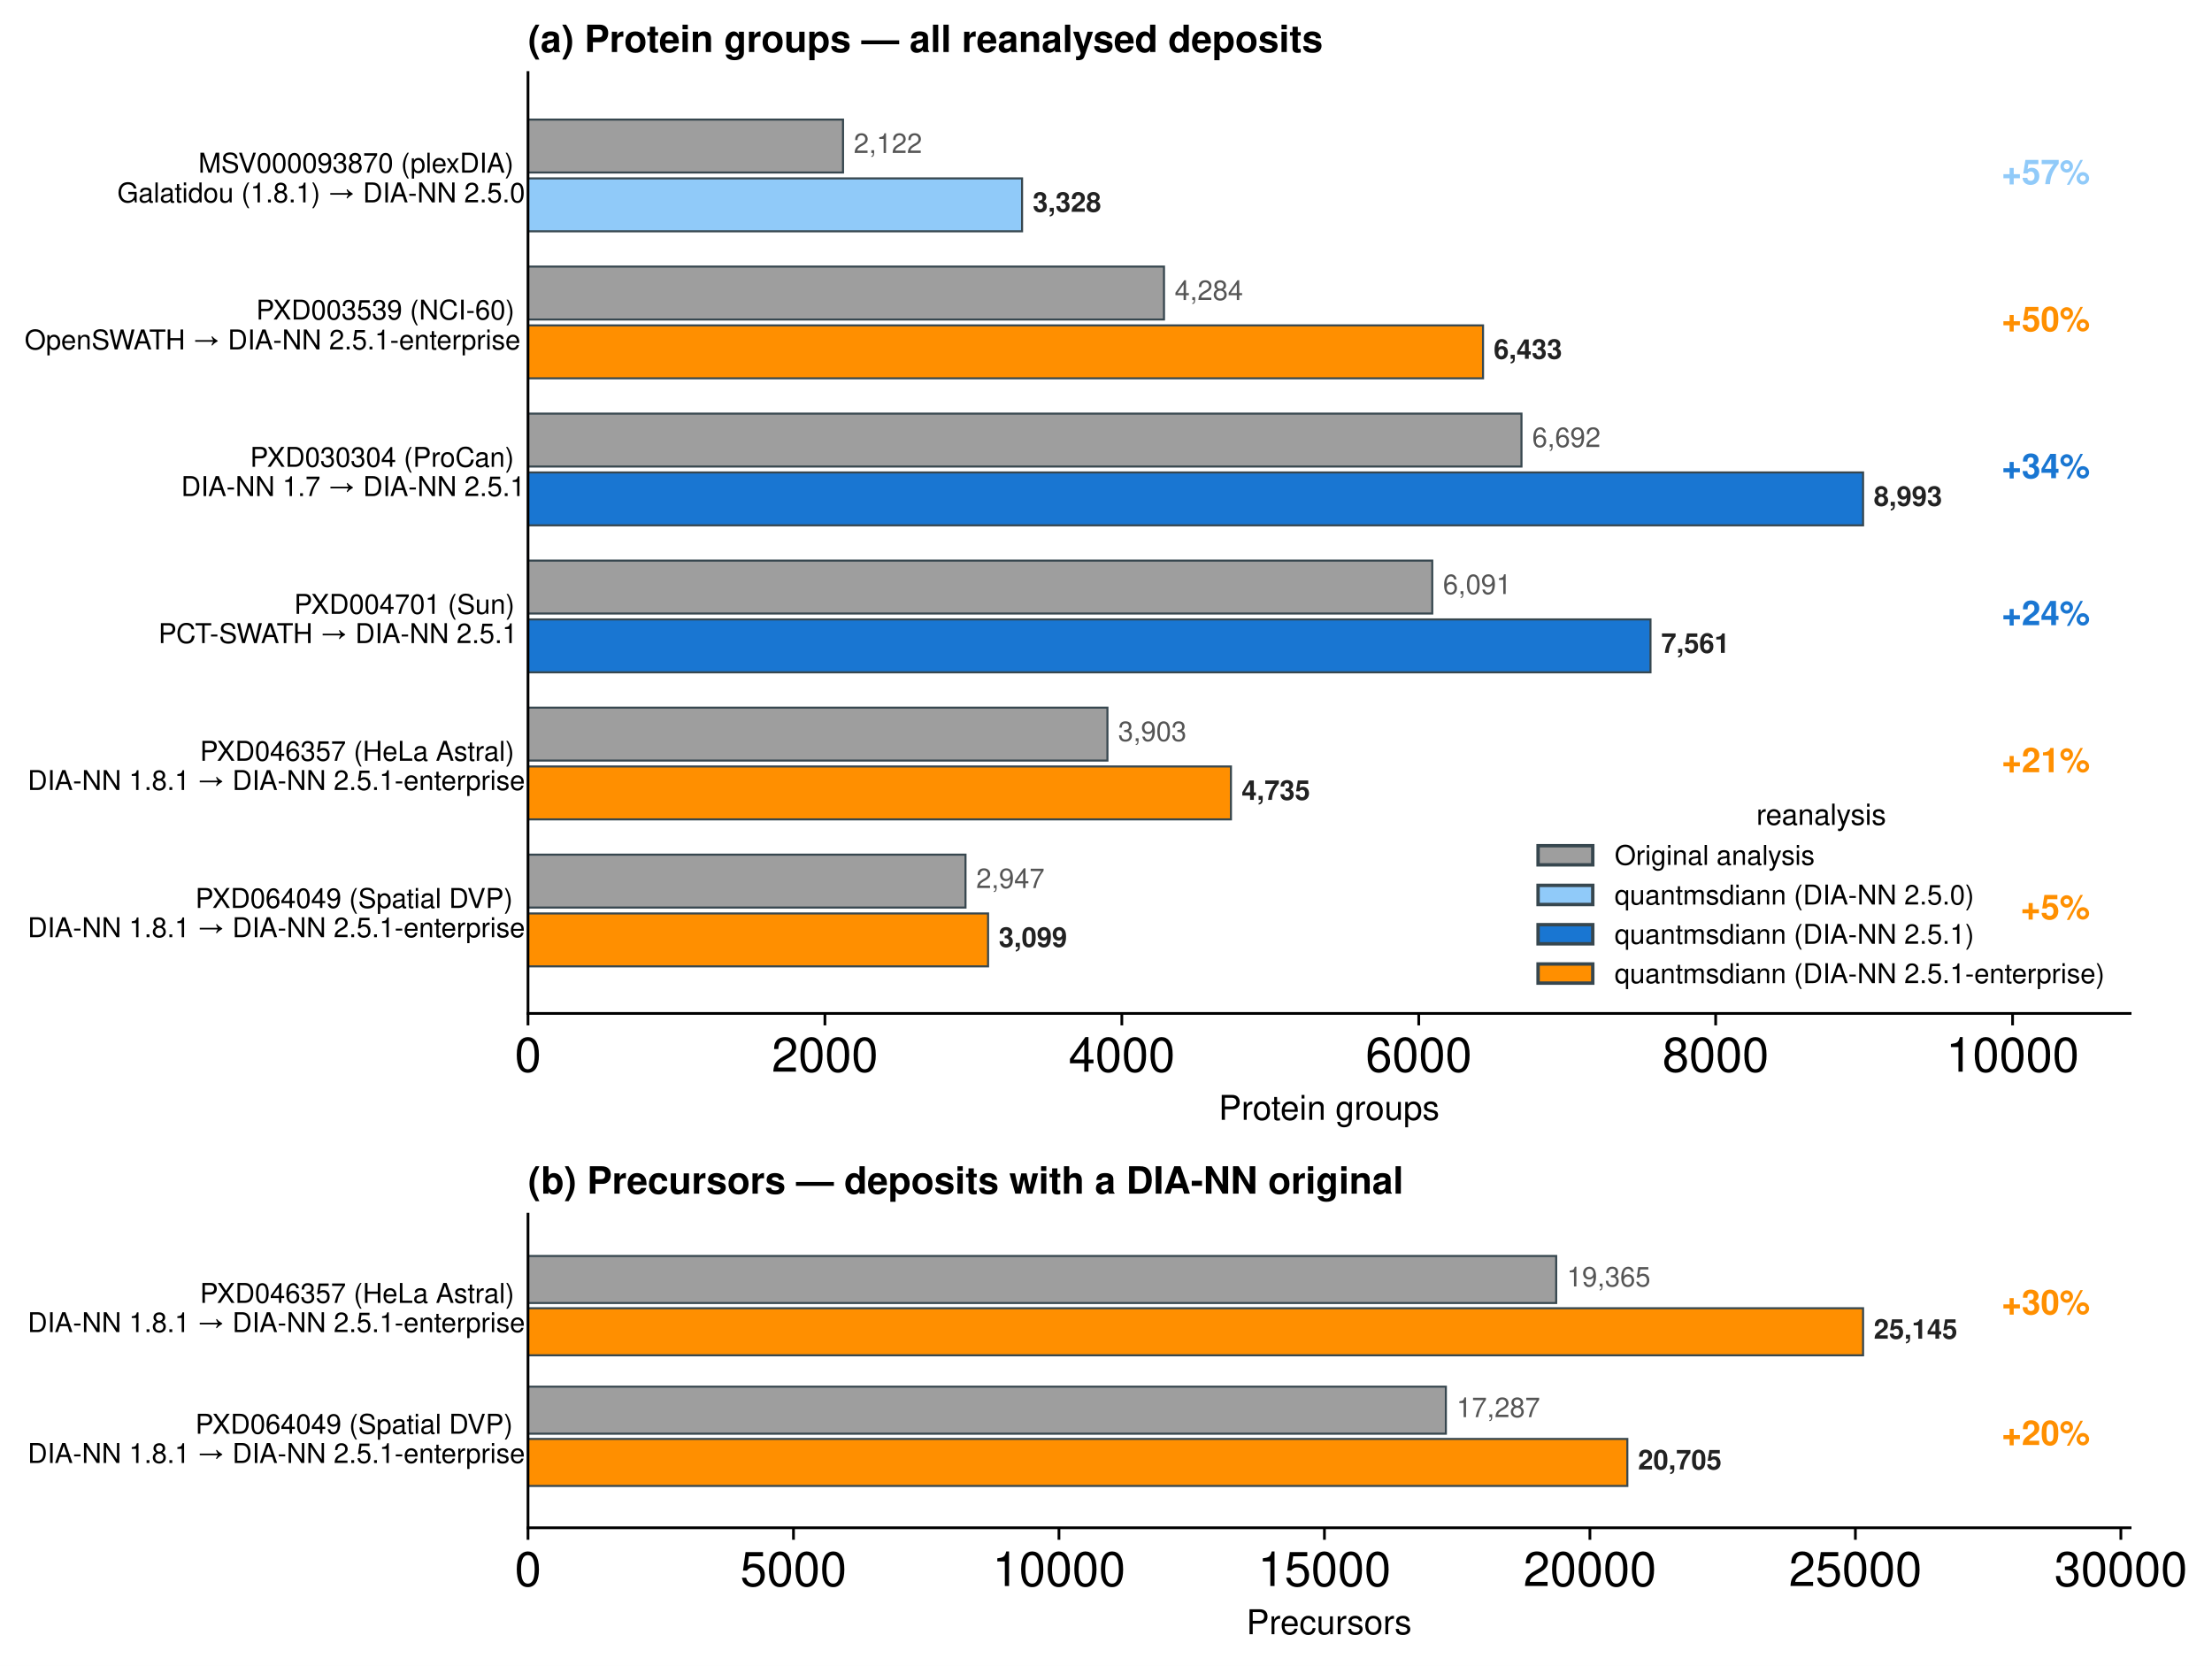
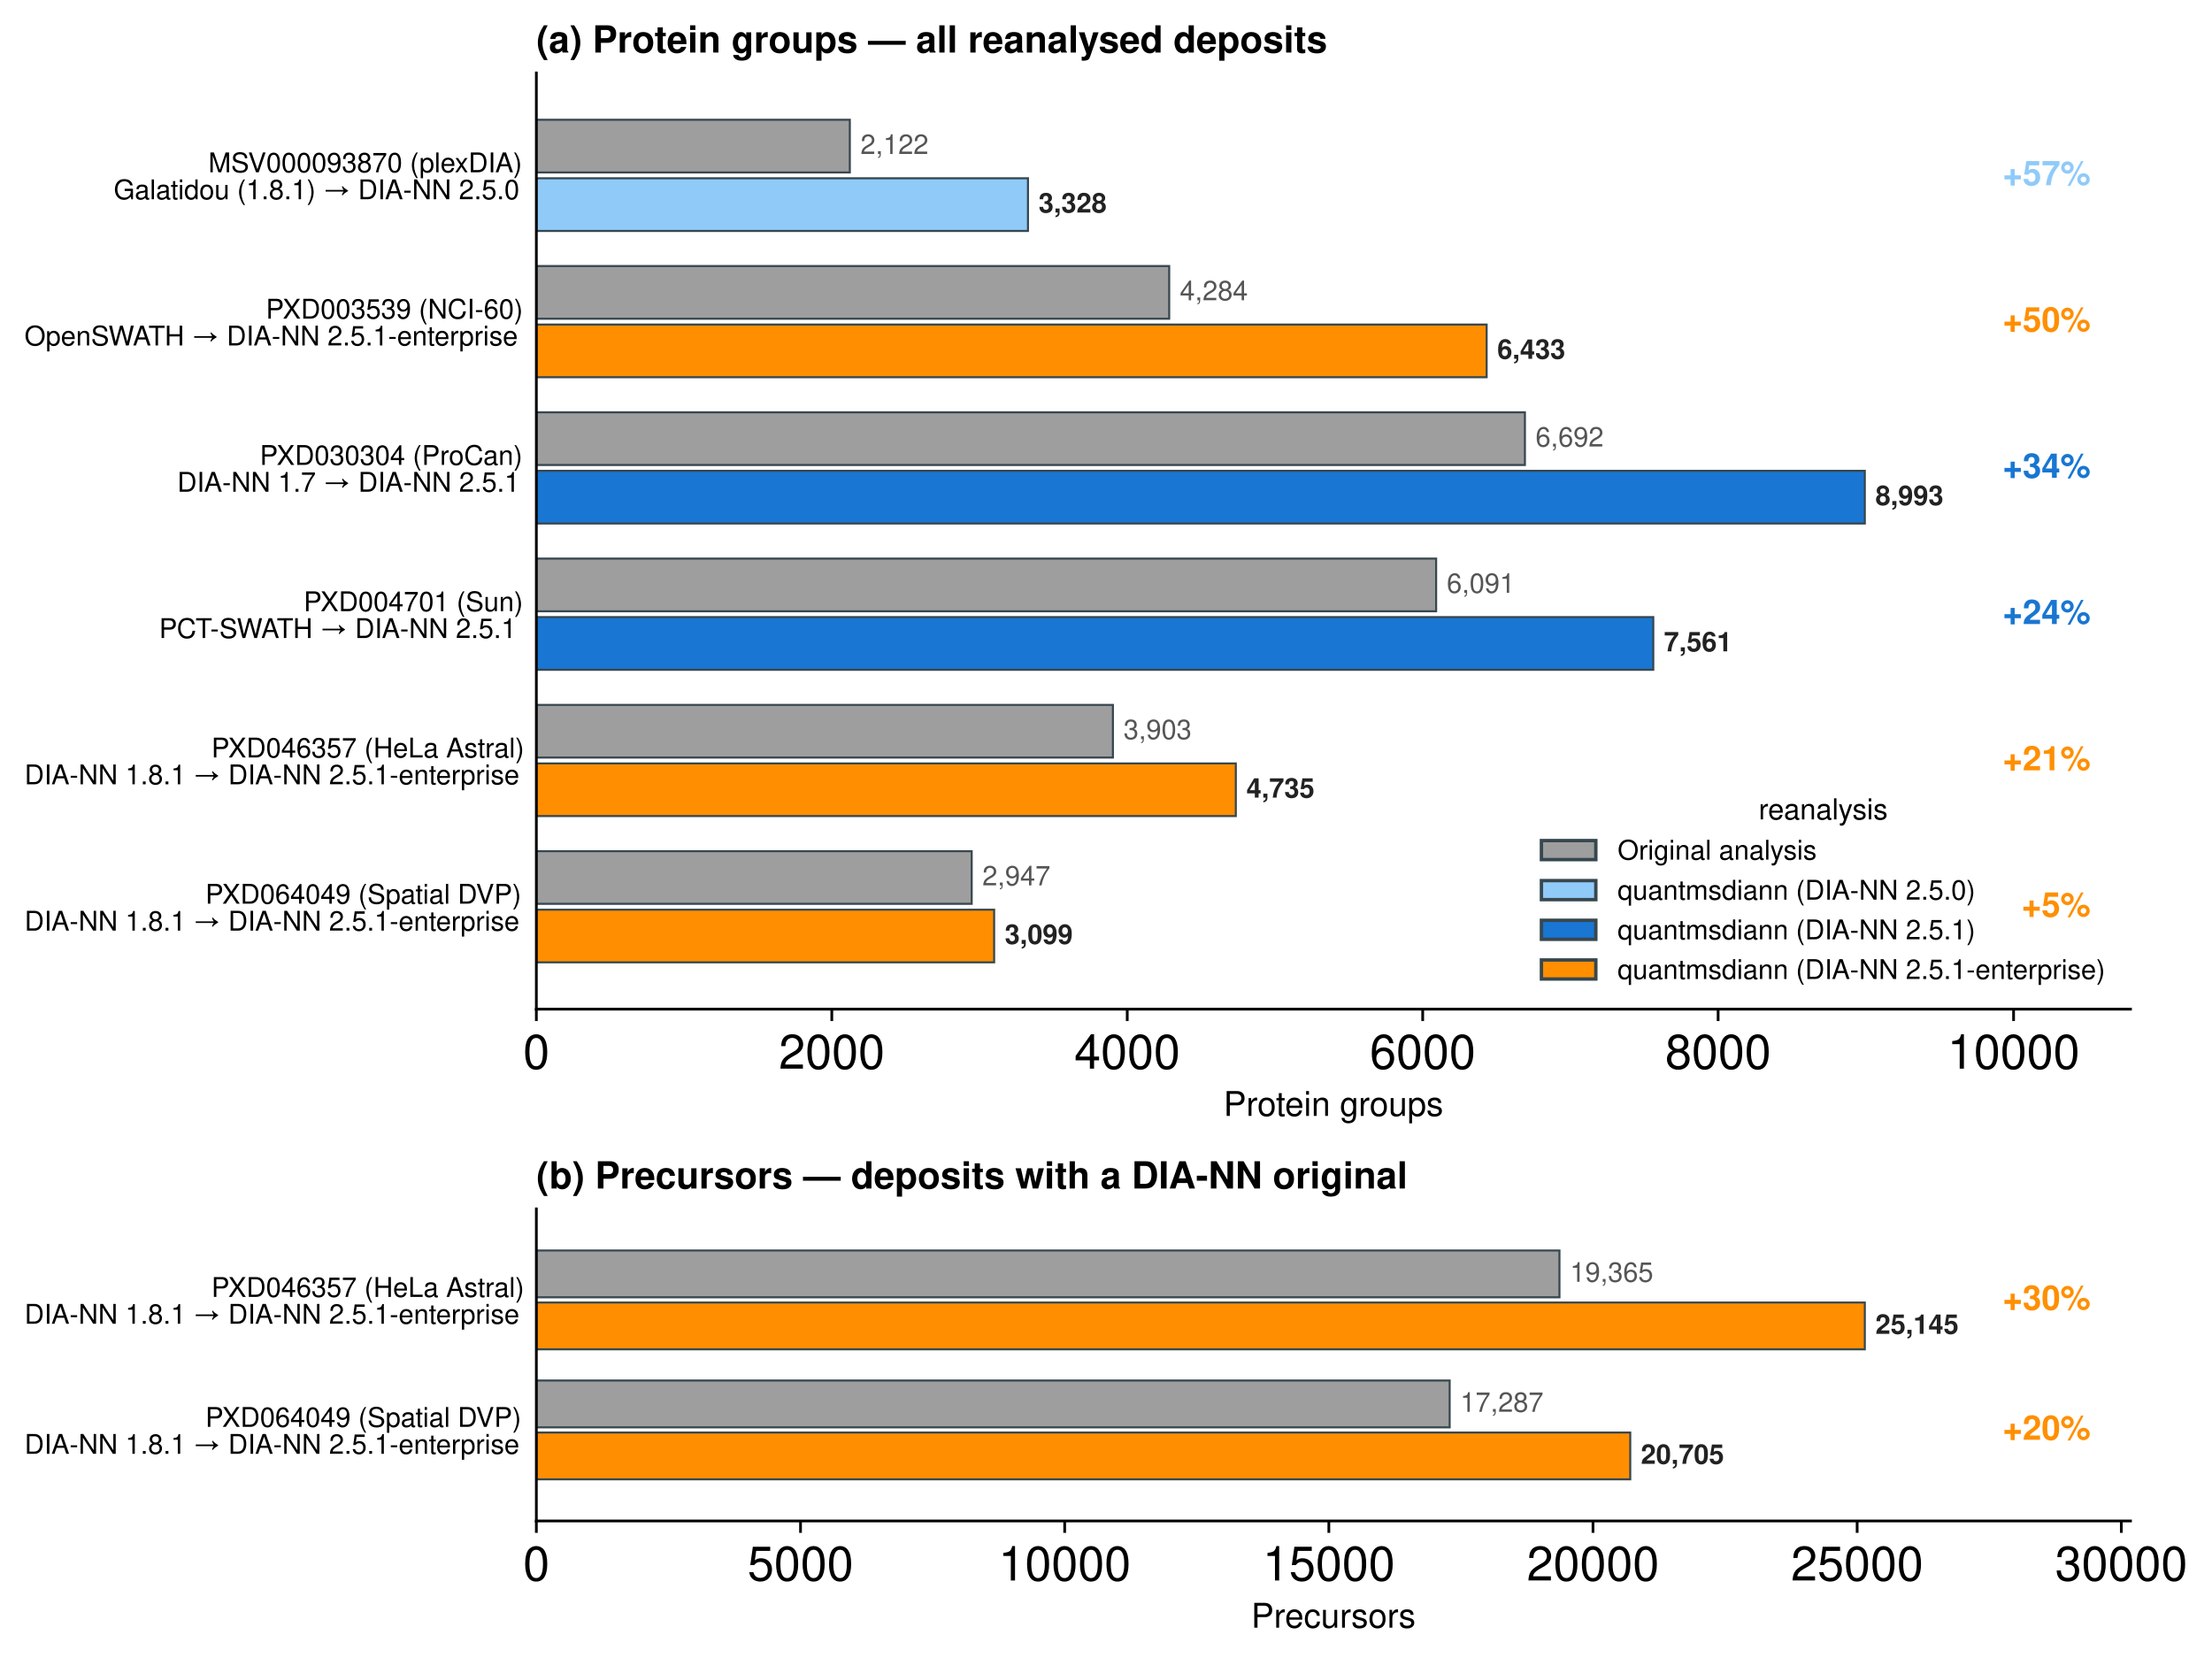
- <svg xmlns="http://www.w3.org/2000/svg" xmlns:xlink="http://www.w3.org/1999/xlink" width="647.155pt" height="487.418pt" viewBox="0 0 647.155 487.418" version="1.1">
+ <svg xmlns="http://www.w3.org/2000/svg" xmlns:xlink="http://www.w3.org/1999/xlink" width="650.383pt" height="487.507pt" viewBox="0 0 650.383 487.507" version="1.1">
  <defs>
    <style type="text/css">*{stroke-linejoin: round; stroke-linecap: butt}</style>
  </defs>
  <g id="figure_1">
    <g id="patch_1">
-       <path d="M 0 487.418  L 647.155 487.418  L 647.155 0  L 0 0  z " style="fill: #ffffff" />
+       <path d="M 0 487.507  L 650.383 487.507  L 650.383 0  L 0 0  z " style="fill: #ffffff" />
    </g>
    <g id="axes_1">
      <g id="patch_2">
-         <path d="M 154.475 296.508  L 623.195 296.508  L 623.195 21.22  L 154.475 21.22  z " style="fill: #ffffff" />
+         <path d="M 157.702 296.738  L 626.423 296.738  L 626.423 21.45  L 157.702 21.45  z " style="fill: #ffffff" />
      </g>
      <g id="matplotlib.axis_1">
        <g id="xtick_1">
          <g id="line2d_1">
            <defs>
-               <path id="m05da826f9a" d="M 0 0  L 0 3.5  " style="stroke: #000000; stroke-width: 0.8" />
+               <path id="m12409eebe5" d="M 0 0  L 0 3.5  " style="stroke: #000000; stroke-width: 0.8" />
            </defs>
            <g>
-               <use xlink:href="#m05da826f9a" x="154.475" y="296.508" style="stroke: #000000; stroke-width: 0.8" />
+               <use xlink:href="#m12409eebe5" x="157.702" y="296.738" style="stroke: #000000; stroke-width: 0.8" />
            </g>
          </g>
          <g id="text_1">
-             <text style="font-size: 14px; font-family: 'Helvetica', 'Arial', 'DejaVu Sans', sans-serif; text-anchor: middle" x="154.475" y="313.551" transform="rotate(-0 154.475 313.5508)">0</text>
+             <text style="font-size: 14px; font-family: 'Helvetica', 'Arial', 'DejaVu Sans', sans-serif; text-anchor: middle" x="157.702" y="314.238" transform="rotate(-0 157.7025 314.2383)">0</text>
          </g>
        </g>
        <g id="xtick_2">
          <g id="line2d_2">
            <g>
-               <use xlink:href="#m05da826f9a" x="241.343" y="296.508" style="stroke: #000000; stroke-width: 0.8" />
+               <use xlink:href="#m12409eebe5" x="244.57" y="296.738" style="stroke: #000000; stroke-width: 0.8" />
            </g>
          </g>
          <g id="text_2">
-             <text style="font-size: 14px; font-family: 'Helvetica', 'Arial', 'DejaVu Sans', sans-serif; text-anchor: middle" x="241.343" y="313.551" transform="rotate(-0 241.3426 313.5508)">2000</text>
+             <text style="font-size: 14px; font-family: 'Helvetica', 'Arial', 'DejaVu Sans', sans-serif; text-anchor: middle" x="244.57" y="314.238" transform="rotate(-0 244.5701 314.2383)">2000</text>
          </g>
        </g>
        <g id="xtick_3">
          <g id="line2d_3">
            <g>
-               <use xlink:href="#m05da826f9a" x="328.21" y="296.508" style="stroke: #000000; stroke-width: 0.8" />
+               <use xlink:href="#m12409eebe5" x="331.438" y="296.738" style="stroke: #000000; stroke-width: 0.8" />
            </g>
          </g>
          <g id="text_3">
-             <text style="font-size: 14px; font-family: 'Helvetica', 'Arial', 'DejaVu Sans', sans-serif; text-anchor: middle" x="328.21" y="313.551" transform="rotate(-0 328.2101 313.5508)">4000</text>
+             <text style="font-size: 14px; font-family: 'Helvetica', 'Arial', 'DejaVu Sans', sans-serif; text-anchor: middle" x="331.438" y="314.238" transform="rotate(-0 331.4376 314.2383)">4000</text>
          </g>
        </g>
        <g id="xtick_4">
          <g id="line2d_4">
            <g>
-               <use xlink:href="#m05da826f9a" x="415.078" y="296.508" style="stroke: #000000; stroke-width: 0.8" />
+               <use xlink:href="#m12409eebe5" x="418.305" y="296.738" style="stroke: #000000; stroke-width: 0.8" />
            </g>
          </g>
          <g id="text_4">
-             <text style="font-size: 14px; font-family: 'Helvetica', 'Arial', 'DejaVu Sans', sans-serif; text-anchor: middle" x="415.078" y="313.551" transform="rotate(-0 415.0777 313.5508)">6000</text>
+             <text style="font-size: 14px; font-family: 'Helvetica', 'Arial', 'DejaVu Sans', sans-serif; text-anchor: middle" x="418.305" y="314.238" transform="rotate(-0 418.3052 314.2383)">6000</text>
          </g>
        </g>
        <g id="xtick_5">
          <g id="line2d_5">
            <g>
-               <use xlink:href="#m05da826f9a" x="501.945" y="296.508" style="stroke: #000000; stroke-width: 0.8" />
+               <use xlink:href="#m12409eebe5" x="505.173" y="296.738" style="stroke: #000000; stroke-width: 0.8" />
            </g>
          </g>
          <g id="text_5">
-             <text style="font-size: 14px; font-family: 'Helvetica', 'Arial', 'DejaVu Sans', sans-serif; text-anchor: middle" x="501.945" y="313.551" transform="rotate(-0 501.9453 313.5508)">8000</text>
+             <text style="font-size: 14px; font-family: 'Helvetica', 'Arial', 'DejaVu Sans', sans-serif; text-anchor: middle" x="505.173" y="314.238" transform="rotate(-0 505.1728 314.2383)">8000</text>
          </g>
        </g>
        <g id="xtick_6">
          <g id="line2d_6">
            <g>
-               <use xlink:href="#m05da826f9a" x="588.813" y="296.508" style="stroke: #000000; stroke-width: 0.8" />
+               <use xlink:href="#m12409eebe5" x="592.04" y="296.738" style="stroke: #000000; stroke-width: 0.8" />
            </g>
          </g>
          <g id="text_6">
-             <text style="font-size: 14px; font-family: 'Helvetica', 'Arial', 'DejaVu Sans', sans-serif; text-anchor: middle" x="588.813" y="313.551" transform="rotate(-0 588.8128 313.5508)">10000</text>
+             <text style="font-size: 14px; font-family: 'Helvetica', 'Arial', 'DejaVu Sans', sans-serif; text-anchor: middle" x="592.04" y="314.238" transform="rotate(-0 592.0403 314.2383)">10000</text>
          </g>
        </g>
        <g id="text_7">
-           <text style="font-size: 10px; font-family: 'Helvetica', 'Arial', 'DejaVu Sans', sans-serif; text-anchor: middle" x="388.835" y="327.642" transform="rotate(-0 388.835 327.6423)">Protein groups</text>
+           <text style="font-size: 10px; font-family: 'Helvetica', 'Arial', 'DejaVu Sans', sans-serif; text-anchor: middle" x="392.062" y="328.117" transform="rotate(-0 392.0625 328.1172)">Protein groups</text>
        </g>
      </g>
      <g id="matplotlib.axis_2">
        <g id="ytick_1">
          <g id="line2d_7" />
          <g id="text_8">
-             <text style="font-size: 8px; font-family: 'Helvetica', 'Arial', 'DejaVu Sans', sans-serif" transform="translate(57.15 265.6427)">PXD064049 (Spatial DVP)</text>
-             <text style="font-size: 8px; font-family: 'Helvetica', 'Arial', 'DejaVu Sans', sans-serif" transform="translate(8.0875 274.1967)">DIA-NN 1.8.1 → DIA-NN 2.5.1-enterprise</text>
+             <text style="font-size: 8px; font-family: 'Helvetica', 'Arial', 'DejaVu Sans', sans-serif" transform="translate(60.3775 265.7272)">PXD064049 (Spatial DVP)</text>
+             <text style="font-size: 8px; font-family: 'Helvetica', 'Arial', 'DejaVu Sans', sans-serif" transform="translate(7.205 273.6492)">DIA-NN 1.8.1 → DIA-NN 2.5.1-enterprise</text>
          </g>
        </g>
        <g id="ytick_2">
          <g id="line2d_8" />
          <g id="text_9">
-             <text style="font-size: 8px; font-family: 'Helvetica', 'Arial', 'DejaVu Sans', sans-serif" transform="translate(58.4875 222.5801)">PXD046357 (HeLa Astral)</text>
-             <text style="font-size: 8px; font-family: 'Helvetica', 'Arial', 'DejaVu Sans', sans-serif" transform="translate(8.0875 231.1341)">DIA-NN 1.8.1 → DIA-NN 2.5.1-enterprise</text>
+             <text style="font-size: 8px; font-family: 'Helvetica', 'Arial', 'DejaVu Sans', sans-serif" transform="translate(62.1525 222.7309)">PXD046357 (HeLa Astral)</text>
+             <text style="font-size: 8px; font-family: 'Helvetica', 'Arial', 'DejaVu Sans', sans-serif" transform="translate(7.205 230.6179)">DIA-NN 1.8.1 → DIA-NN 2.5.1-enterprise</text>
          </g>
        </g>
        <g id="ytick_3">
          <g id="line2d_9" />
          <g id="text_10">
-             <text style="font-size: 8px; font-family: 'Helvetica', 'Arial', 'DejaVu Sans', sans-serif" transform="translate(86.04875 179.5976)">PXD004701 (Sun)</text>
-             <text style="font-size: 8px; font-family: 'Helvetica', 'Arial', 'DejaVu Sans', sans-serif" transform="translate(46.34 188.1516)">PCT-SWATH → DIA-NN 2.5.1</text>
+             <text style="font-size: 8px; font-family: 'Helvetica', 'Arial', 'DejaVu Sans', sans-serif" transform="translate(89.27625 179.7171)">PXD004701 (Sun)</text>
+             <text style="font-size: 8px; font-family: 'Helvetica', 'Arial', 'DejaVu Sans', sans-serif" transform="translate(46.7775 187.6041)">PCT-SWATH → DIA-NN 2.5.1</text>
          </g>
        </g>
        <g id="ytick_4">
          <g id="line2d_10" />
          <g id="text_11">
-             <text style="font-size: 8px; font-family: 'Helvetica', 'Arial', 'DejaVu Sans', sans-serif" transform="translate(73.15875 136.5838)">PXD030304 (ProCan)</text>
-             <text style="font-size: 8px; font-family: 'Helvetica', 'Arial', 'DejaVu Sans', sans-serif" transform="translate(52.99375 145.1378)">DIA-NN 1.7 → DIA-NN 2.5.1</text>
+             <text style="font-size: 8px; font-family: 'Helvetica', 'Arial', 'DejaVu Sans', sans-serif" transform="translate(76.38625 136.7033)">PXD030304 (ProCan)</text>
+             <text style="font-size: 8px; font-family: 'Helvetica', 'Arial', 'DejaVu Sans', sans-serif" transform="translate(52.11125 144.5903)">DIA-NN 1.7 → DIA-NN 2.5.1</text>
          </g>
        </g>
        <g id="ytick_5">
          <g id="line2d_11" />
          <g id="text_12">
-             <text style="font-size: 8px; font-family: 'Helvetica', 'Arial', 'DejaVu Sans', sans-serif" transform="translate(74.94375 93.49189)">PXD003539 (NCI-60)</text>
-             <text style="font-size: 8px; font-family: 'Helvetica', 'Arial', 'DejaVu Sans', sans-serif" transform="translate(7.2 102.2334)">OpenSWATH → DIA-NN 2.5.1-enterprise</text>
+             <text style="font-size: 8px; font-family: 'Helvetica', 'Arial', 'DejaVu Sans', sans-serif" transform="translate(78.17125 93.6895)">PXD003539 (NCI-60)</text>
+             <text style="font-size: 8px; font-family: 'Helvetica', 'Arial', 'DejaVu Sans', sans-serif" transform="translate(7.2 101.5765)">OpenSWATH → DIA-NN 2.5.1-enterprise</text>
          </g>
        </g>
        <g id="ytick_6">
          <g id="line2d_12" />
          <g id="text_13">
-             <text style="font-size: 8px; font-family: 'Helvetica', 'Arial', 'DejaVu Sans', sans-serif" transform="translate(58.03875 50.51309)">MSV000093870 (plexDIA)</text>
-             <text style="font-size: 8px; font-family: 'Helvetica', 'Arial', 'DejaVu Sans', sans-serif" transform="translate(34.30625 59.21259)">Galatidou (1.8.1) → DIA-NN 2.5.0</text>
+             <text style="font-size: 8px; font-family: 'Helvetica', 'Arial', 'DejaVu Sans', sans-serif" transform="translate(61.26625 50.65821)">MSV000093870 (plexDIA)</text>
+             <text style="font-size: 8px; font-family: 'Helvetica', 'Arial', 'DejaVu Sans', sans-serif" transform="translate(33.42375 58.58024)">Galatidou (1.8.1) → DIA-NN 2.5.0</text>
          </g>
        </g>
      </g>
      <g id="patch_3">
-         <path d="M 154.475 265.538  L 282.474 265.538  L 282.474 250.053  L 154.475 250.053  z " clip-path="url(#p86f3a4bff2)" style="fill: #9e9e9e; stroke: #37474f; stroke-width: 0.6; stroke-linejoin: miter" />
+         <path d="M 157.702 265.768  L 285.702 265.768  L 285.702 250.283  L 157.702 250.283  z " clip-path="url(#p3c47b9307b)" style="fill: #9e9e9e; stroke: #37474f; stroke-width: 0.6; stroke-linejoin: miter" />
      </g>
      <g id="patch_4">
-         <path d="M 154.475 282.744  L 289.076 282.744  L 289.076 267.259  L 154.475 267.259  z " clip-path="url(#p86f3a4bff2)" style="fill: #ff8f00; stroke: #37474f; stroke-width: 0.6; stroke-linejoin: miter" />
+         <path d="M 157.702 282.974  L 292.304 282.974  L 292.304 267.489  L 157.702 267.489  z " clip-path="url(#p3c47b9307b)" style="fill: #ff8f00; stroke: #37474f; stroke-width: 0.6; stroke-linejoin: miter" />
      </g>
      <g id="patch_5">
-         <path d="M 154.475 222.524  L 323.997 222.524  L 323.997 207.039  L 154.475 207.039  z " clip-path="url(#p86f3a4bff2)" style="fill: #9e9e9e; stroke: #37474f; stroke-width: 0.6; stroke-linejoin: miter" />
+         <path d="M 157.702 222.755  L 327.225 222.755  L 327.225 207.27  L 157.702 207.27  z " clip-path="url(#p3c47b9307b)" style="fill: #9e9e9e; stroke: #37474f; stroke-width: 0.6; stroke-linejoin: miter" />
      </g>
      <g id="patch_6">
-         <path d="M 154.475 239.73  L 360.134 239.73  L 360.134 224.245  L 154.475 224.245  z " clip-path="url(#p86f3a4bff2)" style="fill: #ff8f00; stroke: #37474f; stroke-width: 0.6; stroke-linejoin: miter" />
+         <path d="M 157.702 239.96  L 363.361 239.96  L 363.361 224.475  L 157.702 224.475  z " clip-path="url(#p3c47b9307b)" style="fill: #ff8f00; stroke: #37474f; stroke-width: 0.6; stroke-linejoin: miter" />
      </g>
      <g id="patch_7">
-         <path d="M 154.475 179.51  L 419.03 179.51  L 419.03 164.025  L 154.475 164.025  z " clip-path="url(#p86f3a4bff2)" style="fill: #9e9e9e; stroke: #37474f; stroke-width: 0.6; stroke-linejoin: miter" />
+         <path d="M 157.702 179.741  L 422.258 179.741  L 422.258 164.256  L 157.702 164.256  z " clip-path="url(#p3c47b9307b)" style="fill: #9e9e9e; stroke: #37474f; stroke-width: 0.6; stroke-linejoin: miter" />
      </g>
      <g id="patch_8">
-         <path d="M 154.475 196.716  L 482.878 196.716  L 482.878 181.231  L 154.475 181.231  z " clip-path="url(#p86f3a4bff2)" style="fill: #1976d2; stroke: #37474f; stroke-width: 0.6; stroke-linejoin: miter" />
+         <path d="M 157.702 196.946  L 486.105 196.946  L 486.105 181.461  L 157.702 181.461  z " clip-path="url(#p3c47b9307b)" style="fill: #1976d2; stroke: #37474f; stroke-width: 0.6; stroke-linejoin: miter" />
      </g>
      <g id="patch_9">
-         <path d="M 154.475 136.497  L 445.134 136.497  L 445.134 121.012  L 154.475 121.012  z " clip-path="url(#p86f3a4bff2)" style="fill: #9e9e9e; stroke: #37474f; stroke-width: 0.6; stroke-linejoin: miter" />
+         <path d="M 157.702 136.727  L 448.361 136.727  L 448.361 121.242  L 157.702 121.242  z " clip-path="url(#p3c47b9307b)" style="fill: #9e9e9e; stroke: #37474f; stroke-width: 0.6; stroke-linejoin: miter" />
      </g>
      <g id="patch_10">
-         <path d="M 154.475 153.702  L 545.075 153.702  L 545.075 138.217  L 154.475 138.217  z " clip-path="url(#p86f3a4bff2)" style="fill: #1976d2; stroke: #37474f; stroke-width: 0.6; stroke-linejoin: miter" />
+         <path d="M 157.702 153.932  L 548.303 153.932  L 548.303 138.448  L 157.702 138.448  z " clip-path="url(#p3c47b9307b)" style="fill: #1976d2; stroke: #37474f; stroke-width: 0.6; stroke-linejoin: miter" />
      </g>
      <g id="patch_11">
-         <path d="M 154.475 93.483  L 340.545 93.483  L 340.545 77.998  L 154.475 77.998  z " clip-path="url(#p86f3a4bff2)" style="fill: #9e9e9e; stroke: #37474f; stroke-width: 0.6; stroke-linejoin: miter" />
+         <path d="M 157.702 93.713  L 343.773 93.713  L 343.773 78.228  L 157.702 78.228  z " clip-path="url(#p3c47b9307b)" style="fill: #9e9e9e; stroke: #37474f; stroke-width: 0.6; stroke-linejoin: miter" />
      </g>
      <g id="patch_12">
-         <path d="M 154.475 110.688  L 433.885 110.688  L 433.885 95.203  L 154.475 95.203  z " clip-path="url(#p86f3a4bff2)" style="fill: #ff8f00; stroke: #37474f; stroke-width: 0.6; stroke-linejoin: miter" />
+         <path d="M 157.702 110.919  L 437.112 110.919  L 437.112 95.434  L 157.702 95.434  z " clip-path="url(#p3c47b9307b)" style="fill: #ff8f00; stroke: #37474f; stroke-width: 0.6; stroke-linejoin: miter" />
      </g>
      <g id="patch_13">
-         <path d="M 154.475 50.469  L 246.641 50.469  L 246.641 34.984  L 154.475 34.984  z " clip-path="url(#p86f3a4bff2)" style="fill: #9e9e9e; stroke: #37474f; stroke-width: 0.6; stroke-linejoin: miter" />
+         <path d="M 157.702 50.699  L 249.869 50.699  L 249.869 35.214  L 157.702 35.214  z " clip-path="url(#p3c47b9307b)" style="fill: #9e9e9e; stroke: #37474f; stroke-width: 0.6; stroke-linejoin: miter" />
      </g>
      <g id="patch_14">
-         <path d="M 154.475 67.675  L 299.023 67.675  L 299.023 52.19  L 154.475 52.19  z " clip-path="url(#p86f3a4bff2)" style="fill: #90caf9; stroke: #37474f; stroke-width: 0.6; stroke-linejoin: miter" />
+         <path d="M 157.702 67.905  L 302.25 67.905  L 302.25 52.42  L 157.702 52.42  z " clip-path="url(#p3c47b9307b)" style="fill: #90caf9; stroke: #37474f; stroke-width: 0.6; stroke-linejoin: miter" />
      </g>
      <g id="patch_15">
-         <path d="M 154.475 296.508  L 154.475 21.22  " style="fill: none; stroke: #000000; stroke-width: 0.8; stroke-linejoin: miter; stroke-linecap: square" />
+         <path d="M 157.702 296.738  L 157.702 21.45  " style="fill: none; stroke: #000000; stroke-width: 0.8; stroke-linejoin: miter; stroke-linecap: square" />
      </g>
      <g id="patch_16">
-         <path d="M 154.475 296.508  L 623.195 296.508  " style="fill: none; stroke: #000000; stroke-width: 0.8; stroke-linejoin: miter; stroke-linecap: square" />
+         <path d="M 157.702 296.738  L 626.423 296.738  " style="fill: none; stroke: #000000; stroke-width: 0.8; stroke-linejoin: miter; stroke-linecap: square" />
      </g>
      <g id="text_14">
-         <text style="font-size: 8px; font-family: 'Helvetica', 'Arial', 'DejaVu Sans', sans-serif; text-anchor: start; fill: #555555" x="285.599" y="259.831" transform="rotate(-0 285.5992 259.8312)">2,947</text>
+         <text style="font-size: 8px; font-family: 'Helvetica', 'Arial', 'DejaVu Sans', sans-serif; text-anchor: start; fill: #555555" x="288.827" y="260.346" transform="rotate(-0 288.8267 260.3462)">2,947</text>
      </g>
      <g id="text_15">
-         <text style="font-weight: 700; font-size: 8px; font-family: 'Helvetica', 'Arial', 'DejaVu Sans', sans-serif; text-anchor: start; fill: #222222" x="292.201" y="277.037" transform="rotate(-0 292.2011 277.0367)">3,099</text>
+         <text style="font-weight: 700; font-size: 8px; font-family: 'Helvetica', 'Arial', 'DejaVu Sans', sans-serif; text-anchor: start; fill: #222222" x="295.429" y="277.552" transform="rotate(-0 295.4286 277.5517)">3,099</text>
      </g>
      <g id="text_16">
-         <text style="font-weight: 700; font-size: 10px; font-family: 'Helvetica', 'Arial', 'DejaVu Sans', sans-serif; text-anchor: end; fill: #ff8f00" x="611.477" y="268.943" transform="rotate(-0 611.477 268.9428)">+5%</text>
+         <text style="font-weight: 700; font-size: 10px; font-family: 'Helvetica', 'Arial', 'DejaVu Sans', sans-serif; text-anchor: end; fill: #ff8f00" x="614.705" y="269.529" transform="rotate(-0 614.7045 269.529)">+5%</text>
      </g>
      <g id="text_17">
-         <text style="font-size: 8px; font-family: 'Helvetica', 'Arial', 'DejaVu Sans', sans-serif; text-anchor: start; fill: #555555" x="327.122" y="216.817" transform="rotate(-0 327.1218 216.8174)">3,903</text>
+         <text style="font-size: 8px; font-family: 'Helvetica', 'Arial', 'DejaVu Sans', sans-serif; text-anchor: start; fill: #555555" x="330.349" y="217.332" transform="rotate(-0 330.3494 217.3324)">3,903</text>
      </g>
      <g id="text_18">
-         <text style="font-weight: 700; font-size: 8px; font-family: 'Helvetica', 'Arial', 'DejaVu Sans', sans-serif; text-anchor: start; fill: #222222" x="363.259" y="234.023" transform="rotate(-0 363.2588 234.0229)">4,735</text>
+         <text style="font-weight: 700; font-size: 8px; font-family: 'Helvetica', 'Arial', 'DejaVu Sans', sans-serif; text-anchor: start; fill: #222222" x="366.486" y="234.538" transform="rotate(-0 366.4863 234.5379)">4,735</text>
      </g>
      <g id="text_19">
-         <text style="font-weight: 700; font-size: 10px; font-family: 'Helvetica', 'Arial', 'DejaVu Sans', sans-serif; text-anchor: end; fill: #ff8f00" x="611.477" y="225.929" transform="rotate(-0 611.477 225.929)">+21%</text>
+         <text style="font-weight: 700; font-size: 10px; font-family: 'Helvetica', 'Arial', 'DejaVu Sans', sans-serif; text-anchor: end; fill: #ff8f00" x="614.705" y="226.515" transform="rotate(-0 614.7045 226.5152)">+21%</text>
      </g>
      <g id="text_20">
-         <text style="font-size: 8px; font-family: 'Helvetica', 'Arial', 'DejaVu Sans', sans-serif; text-anchor: start; fill: #555555" x="422.155" y="173.804" transform="rotate(-0 422.155 173.8036)">6,091</text>
+         <text style="font-size: 8px; font-family: 'Helvetica', 'Arial', 'DejaVu Sans', sans-serif; text-anchor: start; fill: #555555" x="425.382" y="174.319" transform="rotate(-0 425.3825 174.3186)">6,091</text>
      </g>
      <g id="text_21">
-         <text style="font-weight: 700; font-size: 8px; font-family: 'Helvetica', 'Arial', 'DejaVu Sans', sans-serif; text-anchor: start; fill: #222222" x="486.003" y="191.009" transform="rotate(-0 486.0026 191.0091)">7,561</text>
+         <text style="font-weight: 700; font-size: 8px; font-family: 'Helvetica', 'Arial', 'DejaVu Sans', sans-serif; text-anchor: start; fill: #222222" x="489.23" y="191.524" transform="rotate(-0 489.2301 191.5241)">7,561</text>
      </g>
      <g id="text_22">
-         <text style="font-weight: 700; font-size: 10px; font-family: 'Helvetica', 'Arial', 'DejaVu Sans', sans-serif; text-anchor: end; fill: #1976d2" x="611.477" y="182.915" transform="rotate(-0 611.477 182.9153)">+24%</text>
+         <text style="font-weight: 700; font-size: 10px; font-family: 'Helvetica', 'Arial', 'DejaVu Sans', sans-serif; text-anchor: end; fill: #1976d2" x="614.705" y="183.501" transform="rotate(-0 614.7045 183.5014)">+24%</text>
      </g>
      <g id="text_23">
-         <text style="font-size: 8px; font-family: 'Helvetica', 'Arial', 'DejaVu Sans', sans-serif; text-anchor: start; fill: #555555" x="448.259" y="130.79" transform="rotate(-0 448.2587 130.7898)">6,692</text>
+         <text style="font-size: 8px; font-family: 'Helvetica', 'Arial', 'DejaVu Sans', sans-serif; text-anchor: start; fill: #555555" x="451.486" y="131.305" transform="rotate(-0 451.4862 131.3048)">6,692</text>
      </g>
      <g id="text_24">
-         <text style="font-weight: 700; font-size: 8px; font-family: 'Helvetica', 'Arial', 'DejaVu Sans', sans-serif; text-anchor: start; fill: #222222" x="548.2" y="147.995" transform="rotate(-0 548.1998 147.9953)">8,993</text>
+         <text style="font-weight: 700; font-size: 8px; font-family: 'Helvetica', 'Arial', 'DejaVu Sans', sans-serif; text-anchor: start; fill: #222222" x="551.427" y="148.51" transform="rotate(-0 551.4273 148.5103)">8,993</text>
      </g>
      <g id="text_25">
-         <text style="font-weight: 700; font-size: 10px; font-family: 'Helvetica', 'Arial', 'DejaVu Sans', sans-serif; text-anchor: end; fill: #1976d2" x="611.477" y="139.901" transform="rotate(-0 611.477 139.9015)">+34%</text>
+         <text style="font-weight: 700; font-size: 10px; font-family: 'Helvetica', 'Arial', 'DejaVu Sans', sans-serif; text-anchor: end; fill: #1976d2" x="614.705" y="140.488" transform="rotate(-0 614.7045 140.4876)">+34%</text>
      </g>
      <g id="text_26">
-         <text style="font-size: 8px; font-family: 'Helvetica', 'Arial', 'DejaVu Sans', sans-serif; text-anchor: start; fill: #555555" x="343.67" y="87.776" transform="rotate(-0 343.6701 87.776)">4,284</text>
+         <text style="font-size: 8px; font-family: 'Helvetica', 'Arial', 'DejaVu Sans', sans-serif; text-anchor: start; fill: #555555" x="346.898" y="88.291" transform="rotate(-0 346.8976 88.291)">4,284</text>
      </g>
      <g id="text_27">
-         <text style="font-weight: 700; font-size: 8px; font-family: 'Helvetica', 'Arial', 'DejaVu Sans', sans-serif; text-anchor: start; fill: #222222" x="437.009" y="104.982" transform="rotate(-0 437.0093 104.9815)">6,433</text>
+         <text style="font-weight: 700; font-size: 8px; font-family: 'Helvetica', 'Arial', 'DejaVu Sans', sans-serif; text-anchor: start; fill: #222222" x="440.237" y="105.497" transform="rotate(-0 440.2368 105.4965)">6,433</text>
      </g>
      <g id="text_28">
-         <text style="font-weight: 700; font-size: 10px; font-family: 'Helvetica', 'Arial', 'DejaVu Sans', sans-serif; text-anchor: end; fill: #ff8f00" x="611.477" y="96.888" transform="rotate(-0 611.477 96.88767)">+50%</text>
+         <text style="font-weight: 700; font-size: 10px; font-family: 'Helvetica', 'Arial', 'DejaVu Sans', sans-serif; text-anchor: end; fill: #ff8f00" x="614.705" y="97.474" transform="rotate(-0 614.7045 97.47384)">+50%</text>
      </g>
      <g id="text_29">
-         <text style="font-size: 8px; font-family: 'Helvetica', 'Arial', 'DejaVu Sans', sans-serif; text-anchor: start; fill: #555555" x="249.766" y="44.762" transform="rotate(-0 249.7663 44.76221)">2,122</text>
+         <text style="font-size: 8px; font-family: 'Helvetica', 'Arial', 'DejaVu Sans', sans-serif; text-anchor: start; fill: #555555" x="252.994" y="45.277" transform="rotate(-0 252.9938 45.27721)">2,122</text>
      </g>
      <g id="text_30">
-         <text style="font-weight: 700; font-size: 8px; font-family: 'Helvetica', 'Arial', 'DejaVu Sans', sans-serif; text-anchor: start; fill: #222222" x="302.147" y="61.968" transform="rotate(-0 302.1474 61.96773)">3,328</text>
+         <text style="font-weight: 700; font-size: 8px; font-family: 'Helvetica', 'Arial', 'DejaVu Sans', sans-serif; text-anchor: start; fill: #222222" x="305.375" y="62.483" transform="rotate(-0 305.3749 62.48273)">3,328</text>
      </g>
      <g id="text_31">
-         <text style="font-weight: 700; font-size: 10px; font-family: 'Helvetica', 'Arial', 'DejaVu Sans', sans-serif; text-anchor: end; fill: #90caf9" x="611.477" y="53.874" transform="rotate(-0 611.477 53.87387)">+57%</text>
+         <text style="font-weight: 700; font-size: 10px; font-family: 'Helvetica', 'Arial', 'DejaVu Sans', sans-serif; text-anchor: end; fill: #90caf9" x="614.705" y="54.46" transform="rotate(-0 614.7045 54.46005)">+57%</text>
      </g>
      <g id="text_32">
-         <text style="font-weight: 700; font-size: 11px; font-family: 'Helvetica', 'Arial', 'DejaVu Sans', sans-serif; text-anchor: start" x="154.475" y="15.22" transform="rotate(-0 154.475 15.21969)">(a) Protein groups — all reanalysed deposits</text>
+         <text style="font-weight: 700; font-size: 11px; font-family: 'Helvetica', 'Arial', 'DejaVu Sans', sans-serif; text-anchor: start" x="157.702" y="15.45" transform="rotate(-0 157.7025 15.45)">(a) Protein groups — all reanalysed deposits</text>
      </g>
      <g id="legend_1">
        <g id="text_33">
-           <text style="font-size: 8.5px; font-family: 'Helvetica', 'Arial', 'DejaVu Sans', sans-serif; text-anchor: start" x="513.859" y="241.321" transform="rotate(-0 513.8589 241.3208)">reanalysis</text>
+           <text style="font-size: 8.5px; font-family: 'Helvetica', 'Arial', 'DejaVu Sans', sans-serif; text-anchor: start" x="517.086" y="240.944" transform="rotate(-0 517.0864 240.9436)">reanalysis</text>
        </g>
        <g id="patch_17">
-           <path d="M 449.988 253.038  L 465.988 253.038  L 465.988 247.438  L 449.988 247.438  z " style="fill: #9e9e9e; stroke: #37474f; stroke-linejoin: miter" />
+           <path d="M 453.215 252.766  L 469.215 252.766  L 469.215 247.166  L 453.215 247.166  z " style="fill: #9e9e9e; stroke: #37474f; stroke-linejoin: miter" />
        </g>
        <g id="text_34">
-           <text style="font-size: 8px; font-family: 'Helvetica', 'Arial', 'DejaVu Sans', sans-serif; text-anchor: start" x="472.387" y="253.038" transform="rotate(-0 472.3875 253.038)">Original analysis</text>
+           <text style="font-size: 8px; font-family: 'Helvetica', 'Arial', 'DejaVu Sans', sans-serif; text-anchor: start" x="475.615" y="252.766" transform="rotate(-0 475.615 252.7658)">Original analysis</text>
        </g>
        <g id="patch_18">
-           <path d="M 449.988 264.64  L 465.988 264.64  L 465.988 259.04  L 449.988 259.04  z " style="fill: #90caf9; stroke: #37474f; stroke-linejoin: miter" />
+           <path d="M 453.215 264.536  L 469.215 264.536  L 469.215 258.936  L 453.215 258.936  z " style="fill: #90caf9; stroke: #37474f; stroke-linejoin: miter" />
        </g>
        <g id="text_35">
-           <text style="font-size: 8px; font-family: 'Helvetica', 'Arial', 'DejaVu Sans', sans-serif; text-anchor: start" x="472.387" y="264.64" transform="rotate(-0 472.3875 264.6405)">quantmsdiann (DIA-NN 2.5.0)</text>
+           <text style="font-size: 8px; font-family: 'Helvetica', 'Arial', 'DejaVu Sans', sans-serif; text-anchor: start" x="475.615" y="264.536" transform="rotate(-0 475.615 264.5358)">quantmsdiann (DIA-NN 2.5.0)</text>
        </g>
        <g id="patch_19">
-           <path d="M 449.988 276.14  L 465.988 276.14  L 465.988 270.54  L 449.988 270.54  z " style="fill: #1976d2; stroke: #37474f; stroke-linejoin: miter" />
+           <path d="M 453.215 276.203  L 469.215 276.203  L 469.215 270.603  L 453.215 270.603  z " style="fill: #1976d2; stroke: #37474f; stroke-linejoin: miter" />
        </g>
        <g id="text_36">
-           <text style="font-size: 8px; font-family: 'Helvetica', 'Arial', 'DejaVu Sans', sans-serif; text-anchor: start" x="472.387" y="276.14" transform="rotate(-0 472.3875 276.1405)">quantmsdiann (DIA-NN 2.5.1)</text>
+           <text style="font-size: 8px; font-family: 'Helvetica', 'Arial', 'DejaVu Sans', sans-serif; text-anchor: start" x="475.615" y="276.203" transform="rotate(-0 475.615 276.2033)">quantmsdiann (DIA-NN 2.5.1)</text>
        </g>
        <g id="patch_20">
-           <path d="M 449.988 287.64  L 465.988 287.64  L 465.988 282.04  L 449.988 282.04  z " style="fill: #ff8f00; stroke: #37474f; stroke-linejoin: miter" />
+           <path d="M 453.215 287.871  L 469.215 287.871  L 469.215 282.271  L 453.215 282.271  z " style="fill: #ff8f00; stroke: #37474f; stroke-linejoin: miter" />
        </g>
        <g id="text_37">
-           <text style="font-size: 8px; font-family: 'Helvetica', 'Arial', 'DejaVu Sans', sans-serif; text-anchor: start" x="472.387" y="287.64" transform="rotate(-0 472.3875 287.6405)">quantmsdiann (DIA-NN 2.5.1-enterprise)</text>
+           <text style="font-size: 8px; font-family: 'Helvetica', 'Arial', 'DejaVu Sans', sans-serif; text-anchor: start" x="475.615" y="287.871" transform="rotate(-0 475.615 287.8708)">quantmsdiann (DIA-NN 2.5.1-enterprise)</text>
        </g>
      </g>
    </g>
    <g id="axes_2">
      <g id="patch_21">
-         <path d="M 154.475 446.999  L 623.195 446.999  L 623.195 355.236  L 154.475 355.236  z " style="fill: #ffffff" />
+         <path d="M 157.702 447.229  L 626.423 447.229  L 626.423 355.466  L 157.702 355.466  z " style="fill: #ffffff" />
      </g>
      <g id="matplotlib.axis_3">
        <g id="xtick_7">
          <g id="line2d_13">
            <g>
-               <use xlink:href="#m05da826f9a" x="154.475" y="446.999" style="stroke: #000000; stroke-width: 0.8" />
+               <use xlink:href="#m12409eebe5" x="157.702" y="447.229" style="stroke: #000000; stroke-width: 0.8" />
            </g>
          </g>
          <g id="text_38">
-             <text style="font-size: 14px; font-family: 'Helvetica', 'Arial', 'DejaVu Sans', sans-serif; text-anchor: middle" x="154.475" y="464.042" transform="rotate(-0 154.475 464.0417)">0</text>
+             <text style="font-size: 14px; font-family: 'Helvetica', 'Arial', 'DejaVu Sans', sans-serif; text-anchor: middle" x="157.702" y="464.729" transform="rotate(-0 157.7025 464.7292)">0</text>
          </g>
        </g>
        <g id="xtick_8">
          <g id="line2d_14">
            <g>
-               <use xlink:href="#m05da826f9a" x="232.145" y="446.999" style="stroke: #000000; stroke-width: 0.8" />
+               <use xlink:href="#m12409eebe5" x="235.372" y="447.229" style="stroke: #000000; stroke-width: 0.8" />
            </g>
          </g>
          <g id="text_39">
-             <text style="font-size: 14px; font-family: 'Helvetica', 'Arial', 'DejaVu Sans', sans-serif; text-anchor: middle" x="232.145" y="464.042" transform="rotate(-0 232.1445 464.0417)">5000</text>
+             <text style="font-size: 14px; font-family: 'Helvetica', 'Arial', 'DejaVu Sans', sans-serif; text-anchor: middle" x="235.372" y="464.729" transform="rotate(-0 235.372 464.7292)">5000</text>
          </g>
        </g>
        <g id="xtick_9">
          <g id="line2d_15">
            <g>
-               <use xlink:href="#m05da826f9a" x="309.814" y="446.999" style="stroke: #000000; stroke-width: 0.8" />
+               <use xlink:href="#m12409eebe5" x="313.042" y="447.229" style="stroke: #000000; stroke-width: 0.8" />
            </g>
          </g>
          <g id="text_40">
-             <text style="font-size: 14px; font-family: 'Helvetica', 'Arial', 'DejaVu Sans', sans-serif; text-anchor: middle" x="309.814" y="464.042" transform="rotate(-0 309.814 464.0417)">10000</text>
+             <text style="font-size: 14px; font-family: 'Helvetica', 'Arial', 'DejaVu Sans', sans-serif; text-anchor: middle" x="313.042" y="464.729" transform="rotate(-0 313.0415 464.7292)">10000</text>
          </g>
        </g>
        <g id="xtick_10">
          <g id="line2d_16">
            <g>
-               <use xlink:href="#m05da826f9a" x="387.484" y="446.999" style="stroke: #000000; stroke-width: 0.8" />
+               <use xlink:href="#m12409eebe5" x="390.711" y="447.229" style="stroke: #000000; stroke-width: 0.8" />
            </g>
          </g>
          <g id="text_41">
-             <text style="font-size: 14px; font-family: 'Helvetica', 'Arial', 'DejaVu Sans', sans-serif; text-anchor: middle" x="387.484" y="464.042" transform="rotate(-0 387.4835 464.0417)">15000</text>
+             <text style="font-size: 14px; font-family: 'Helvetica', 'Arial', 'DejaVu Sans', sans-serif; text-anchor: middle" x="390.711" y="464.729" transform="rotate(-0 390.7111 464.7292)">15000</text>
          </g>
        </g>
        <g id="xtick_11">
          <g id="line2d_17">
            <g>
-               <use xlink:href="#m05da826f9a" x="465.153" y="446.999" style="stroke: #000000; stroke-width: 0.8" />
+               <use xlink:href="#m12409eebe5" x="468.381" y="447.229" style="stroke: #000000; stroke-width: 0.8" />
            </g>
          </g>
          <g id="text_42">
-             <text style="font-size: 14px; font-family: 'Helvetica', 'Arial', 'DejaVu Sans', sans-serif; text-anchor: middle" x="465.153" y="464.042" transform="rotate(-0 465.1531 464.0417)">20000</text>
+             <text style="font-size: 14px; font-family: 'Helvetica', 'Arial', 'DejaVu Sans', sans-serif; text-anchor: middle" x="468.381" y="464.729" transform="rotate(-0 468.3806 464.7292)">20000</text>
          </g>
        </g>
        <g id="xtick_12">
          <g id="line2d_18">
            <g>
-               <use xlink:href="#m05da826f9a" x="542.823" y="446.999" style="stroke: #000000; stroke-width: 0.8" />
+               <use xlink:href="#m12409eebe5" x="546.05" y="447.229" style="stroke: #000000; stroke-width: 0.8" />
            </g>
          </g>
          <g id="text_43">
-             <text style="font-size: 14px; font-family: 'Helvetica', 'Arial', 'DejaVu Sans', sans-serif; text-anchor: middle" x="542.823" y="464.042" transform="rotate(-0 542.8226 464.0417)">25000</text>
+             <text style="font-size: 14px; font-family: 'Helvetica', 'Arial', 'DejaVu Sans', sans-serif; text-anchor: middle" x="546.05" y="464.729" transform="rotate(-0 546.0501 464.7292)">25000</text>
          </g>
        </g>
        <g id="xtick_13">
          <g id="line2d_19">
            <g>
-               <use xlink:href="#m05da826f9a" x="620.492" y="446.999" style="stroke: #000000; stroke-width: 0.8" />
+               <use xlink:href="#m12409eebe5" x="623.72" y="447.229" style="stroke: #000000; stroke-width: 0.8" />
            </g>
          </g>
          <g id="text_44">
-             <text style="font-size: 14px; font-family: 'Helvetica', 'Arial', 'DejaVu Sans', sans-serif; text-anchor: middle" x="620.492" y="464.042" transform="rotate(-0 620.4921 464.0417)">30000</text>
+             <text style="font-size: 14px; font-family: 'Helvetica', 'Arial', 'DejaVu Sans', sans-serif; text-anchor: middle" x="623.72" y="464.729" transform="rotate(-0 623.7196 464.7292)">30000</text>
          </g>
        </g>
        <g id="text_45">
-           <text style="font-size: 10px; font-family: 'Helvetica', 'Arial', 'DejaVu Sans', sans-serif; text-anchor: middle" x="388.835" y="478.133" transform="rotate(-0 388.835 478.1333)">Precursors</text>
+           <text style="font-size: 10px; font-family: 'Helvetica', 'Arial', 'DejaVu Sans', sans-serif; text-anchor: middle" x="392.062" y="478.608" transform="rotate(-0 392.0625 478.6081)">Precursors</text>
        </g>
      </g>
      <g id="matplotlib.axis_4">
        <g id="ytick_7">
          <g id="line2d_20" />
          <g id="text_46">
-             <text style="font-size: 8px; font-family: 'Helvetica', 'Arial', 'DejaVu Sans', sans-serif" transform="translate(57.15 419.4791)">PXD064049 (Spatial DVP)</text>
-             <text style="font-size: 8px; font-family: 'Helvetica', 'Arial', 'DejaVu Sans', sans-serif" transform="translate(8.0875 428.0331)">DIA-NN 1.8.1 → DIA-NN 2.5.1-enterprise</text>
+             <text style="font-size: 8px; font-family: 'Helvetica', 'Arial', 'DejaVu Sans', sans-serif" transform="translate(60.3775 419.5636)">PXD064049 (Spatial DVP)</text>
+             <text style="font-size: 8px; font-family: 'Helvetica', 'Arial', 'DejaVu Sans', sans-serif" transform="translate(7.205 427.4856)">DIA-NN 1.8.1 → DIA-NN 2.5.1-enterprise</text>
          </g>
        </g>
        <g id="ytick_8">
          <g id="line2d_21" />
          <g id="text_47">
-             <text style="font-size: 8px; font-family: 'Helvetica', 'Arial', 'DejaVu Sans', sans-serif" transform="translate(58.4875 381.1959)">PXD046357 (HeLa Astral)</text>
-             <text style="font-size: 8px; font-family: 'Helvetica', 'Arial', 'DejaVu Sans', sans-serif" transform="translate(8.0875 389.7499)">DIA-NN 1.8.1 → DIA-NN 2.5.1-enterprise</text>
+             <text style="font-size: 8px; font-family: 'Helvetica', 'Arial', 'DejaVu Sans', sans-serif" transform="translate(62.1525 381.3466)">PXD046357 (HeLa Astral)</text>
+             <text style="font-size: 8px; font-family: 'Helvetica', 'Arial', 'DejaVu Sans', sans-serif" transform="translate(7.205 389.2337)">DIA-NN 1.8.1 → DIA-NN 2.5.1-enterprise</text>
          </g>
        </g>
      </g>
      <g id="patch_22">
-         <path d="M 154.475 419.47  L 423.01 419.47  L 423.01 405.706  L 154.475 405.706  z " clip-path="url(#p52faf1850d)" style="fill: #9e9e9e; stroke: #37474f; stroke-width: 0.6; stroke-linejoin: miter" />
+         <path d="M 157.702 419.7  L 426.237 419.7  L 426.237 405.936  L 157.702 405.936  z " clip-path="url(#pc4841832d9)" style="fill: #9e9e9e; stroke: #37474f; stroke-width: 0.6; stroke-linejoin: miter" />
      </g>
      <g id="patch_23">
-         <path d="M 154.475 434.764  L 476.104 434.764  L 476.104 420.999  L 154.475 420.999  z " clip-path="url(#p52faf1850d)" style="fill: #ff8f00; stroke: #37474f; stroke-width: 0.6; stroke-linejoin: miter" />
+         <path d="M 157.702 434.994  L 479.332 434.994  L 479.332 421.23  L 157.702 421.23  z " clip-path="url(#pc4841832d9)" style="fill: #ff8f00; stroke: #37474f; stroke-width: 0.6; stroke-linejoin: miter" />
      </g>
      <g id="patch_24">
-         <path d="M 154.475 381.236  L 455.289 381.236  L 455.289 367.471  L 154.475 367.471  z " clip-path="url(#p52faf1850d)" style="fill: #9e9e9e; stroke: #37474f; stroke-width: 0.6; stroke-linejoin: miter" />
+         <path d="M 157.702 381.466  L 458.517 381.466  L 458.517 367.701  L 157.702 367.701  z " clip-path="url(#pc4841832d9)" style="fill: #9e9e9e; stroke: #37474f; stroke-width: 0.6; stroke-linejoin: miter" />
      </g>
      <g id="patch_25">
-         <path d="M 154.475 396.529  L 545.075 396.529  L 545.075 382.765  L 154.475 382.765  z " clip-path="url(#p52faf1850d)" style="fill: #ff8f00; stroke: #37474f; stroke-width: 0.6; stroke-linejoin: miter" />
+         <path d="M 157.702 396.76  L 548.303 396.76  L 548.303 382.995  L 157.702 382.995  z " clip-path="url(#pc4841832d9)" style="fill: #ff8f00; stroke: #37474f; stroke-width: 0.6; stroke-linejoin: miter" />
      </g>
      <g id="patch_26">
-         <path d="M 154.475 446.999  L 154.475 355.236  " style="fill: none; stroke: #000000; stroke-width: 0.8; stroke-linejoin: miter; stroke-linecap: square" />
+         <path d="M 157.702 447.229  L 157.702 355.466  " style="fill: none; stroke: #000000; stroke-width: 0.8; stroke-linejoin: miter; stroke-linecap: square" />
      </g>
      <g id="patch_27">
-         <path d="M 154.475 446.999  L 623.195 446.999  " style="fill: none; stroke: #000000; stroke-width: 0.8; stroke-linejoin: miter; stroke-linecap: square" />
+         <path d="M 157.702 447.229  L 626.423 447.229  " style="fill: none; stroke: #000000; stroke-width: 0.8; stroke-linejoin: miter; stroke-linecap: square" />
      </g>
      <g id="text_48">
-         <text style="font-size: 8px; font-family: 'Helvetica', 'Arial', 'DejaVu Sans', sans-serif; text-anchor: start; fill: #555555" x="426.134" y="414.623" transform="rotate(-0 426.1344 414.6235)">17,287</text>
+         <text style="font-size: 8px; font-family: 'Helvetica', 'Arial', 'DejaVu Sans', sans-serif; text-anchor: start; fill: #555555" x="429.362" y="415.138" transform="rotate(-0 429.3619 415.1385)">17,287</text>
      </g>
      <g id="text_49">
-         <text style="font-weight: 700; font-size: 8px; font-family: 'Helvetica', 'Arial', 'DejaVu Sans', sans-serif; text-anchor: start; fill: #222222" x="479.229" y="429.917" transform="rotate(-0 479.2293 429.9173)">20,705</text>
+         <text style="font-weight: 700; font-size: 8px; font-family: 'Helvetica', 'Arial', 'DejaVu Sans', sans-serif; text-anchor: start; fill: #222222" x="482.457" y="430.432" transform="rotate(-0 482.4568 430.4323)">20,705</text>
      </g>
      <g id="text_50">
-         <text style="font-weight: 700; font-size: 10px; font-family: 'Helvetica', 'Arial', 'DejaVu Sans', sans-serif; text-anchor: end; fill: #ff8f00" x="611.477" y="422.779" transform="rotate(-0 611.477 422.7793)">+20%</text>
+         <text style="font-weight: 700; font-size: 10px; font-family: 'Helvetica', 'Arial', 'DejaVu Sans', sans-serif; text-anchor: end; fill: #ff8f00" x="614.705" y="423.365" transform="rotate(-0 614.7045 423.3655)">+20%</text>
      </g>
      <g id="text_51">
-         <text style="font-size: 8px; font-family: 'Helvetica', 'Arial', 'DejaVu Sans', sans-serif; text-anchor: start; fill: #555555" x="458.414" y="376.389" transform="rotate(-0 458.4138 376.389)">19,365</text>
+         <text style="font-size: 8px; font-family: 'Helvetica', 'Arial', 'DejaVu Sans', sans-serif; text-anchor: start; fill: #555555" x="461.641" y="376.904" transform="rotate(-0 461.6413 376.904)">19,365</text>
      </g>
      <g id="text_52">
-         <text style="font-weight: 700; font-size: 8px; font-family: 'Helvetica', 'Arial', 'DejaVu Sans', sans-serif; text-anchor: start; fill: #222222" x="548.2" y="391.683" transform="rotate(-0 548.1998 391.6828)">25,145</text>
+         <text style="font-weight: 700; font-size: 8px; font-family: 'Helvetica', 'Arial', 'DejaVu Sans', sans-serif; text-anchor: start; fill: #222222" x="551.427" y="392.198" transform="rotate(-0 551.4273 392.1978)">25,145</text>
      </g>
      <g id="text_53">
-         <text style="font-weight: 700; font-size: 10px; font-family: 'Helvetica', 'Arial', 'DejaVu Sans', sans-serif; text-anchor: end; fill: #ff8f00" x="611.477" y="384.545" transform="rotate(-0 611.477 384.5448)">+30%</text>
+         <text style="font-weight: 700; font-size: 10px; font-family: 'Helvetica', 'Arial', 'DejaVu Sans', sans-serif; text-anchor: end; fill: #ff8f00" x="614.705" y="385.131" transform="rotate(-0 614.7045 385.131)">+30%</text>
      </g>
      <g id="text_54">
-         <text style="font-weight: 700; font-size: 11px; font-family: 'Helvetica', 'Arial', 'DejaVu Sans', sans-serif; text-anchor: start" x="154.475" y="349.236" transform="rotate(-0 154.475 349.2361)">(b) Precursors — deposits with a DIA-NN original</text>
+         <text style="font-weight: 700; font-size: 11px; font-family: 'Helvetica', 'Arial', 'DejaVu Sans', sans-serif; text-anchor: start" x="157.702" y="349.466" transform="rotate(-0 157.7025 349.4664)">(b) Precursors — deposits with a DIA-NN original</text>
      </g>
    </g>
  </g>
  <defs>
-     <clipPath id="p86f3a4bff2">
-       <rect x="154.475" y="21.22" width="468.72" height="275.288" />
+     <clipPath id="p3c47b9307b">
+       <rect x="157.702" y="21.45" width="468.72" height="275.288" />
    </clipPath>
-     <clipPath id="p52faf1850d">
-       <rect x="154.475" y="355.236" width="468.72" height="91.763" />
+     <clipPath id="pc4841832d9">
+       <rect x="157.702" y="355.466" width="468.72" height="91.763" />
    </clipPath>
  </defs>
</svg>
